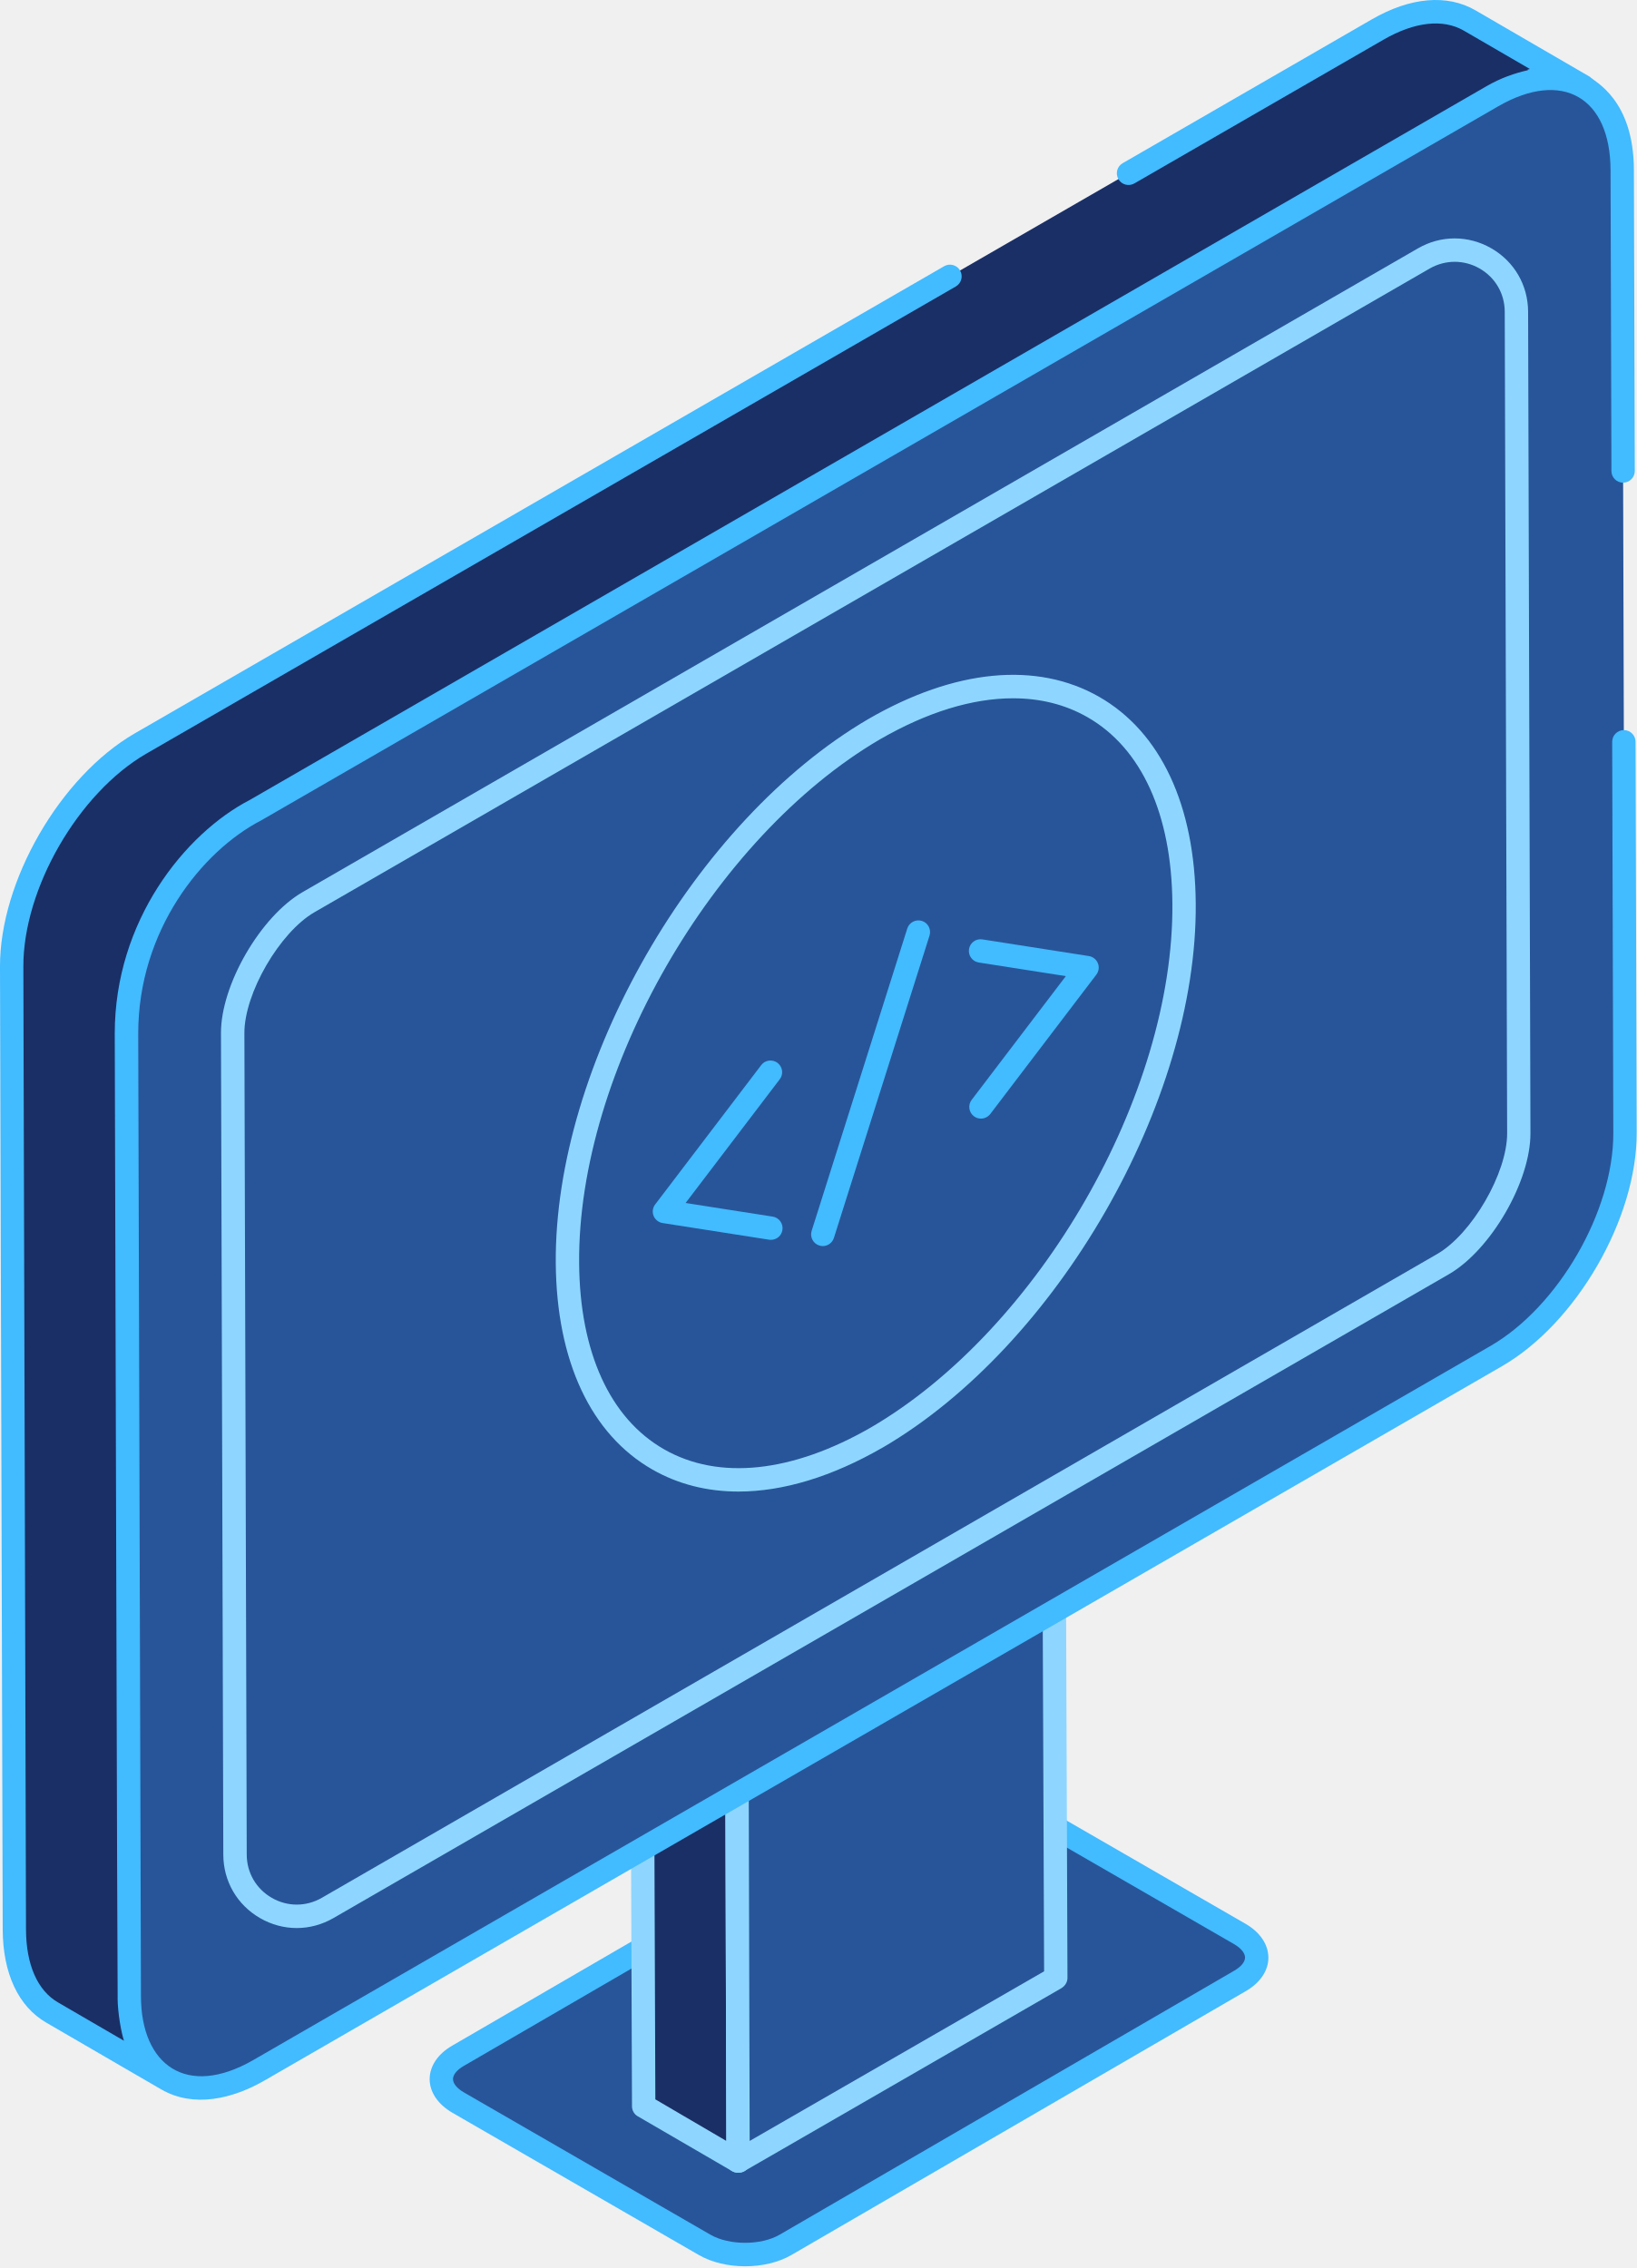
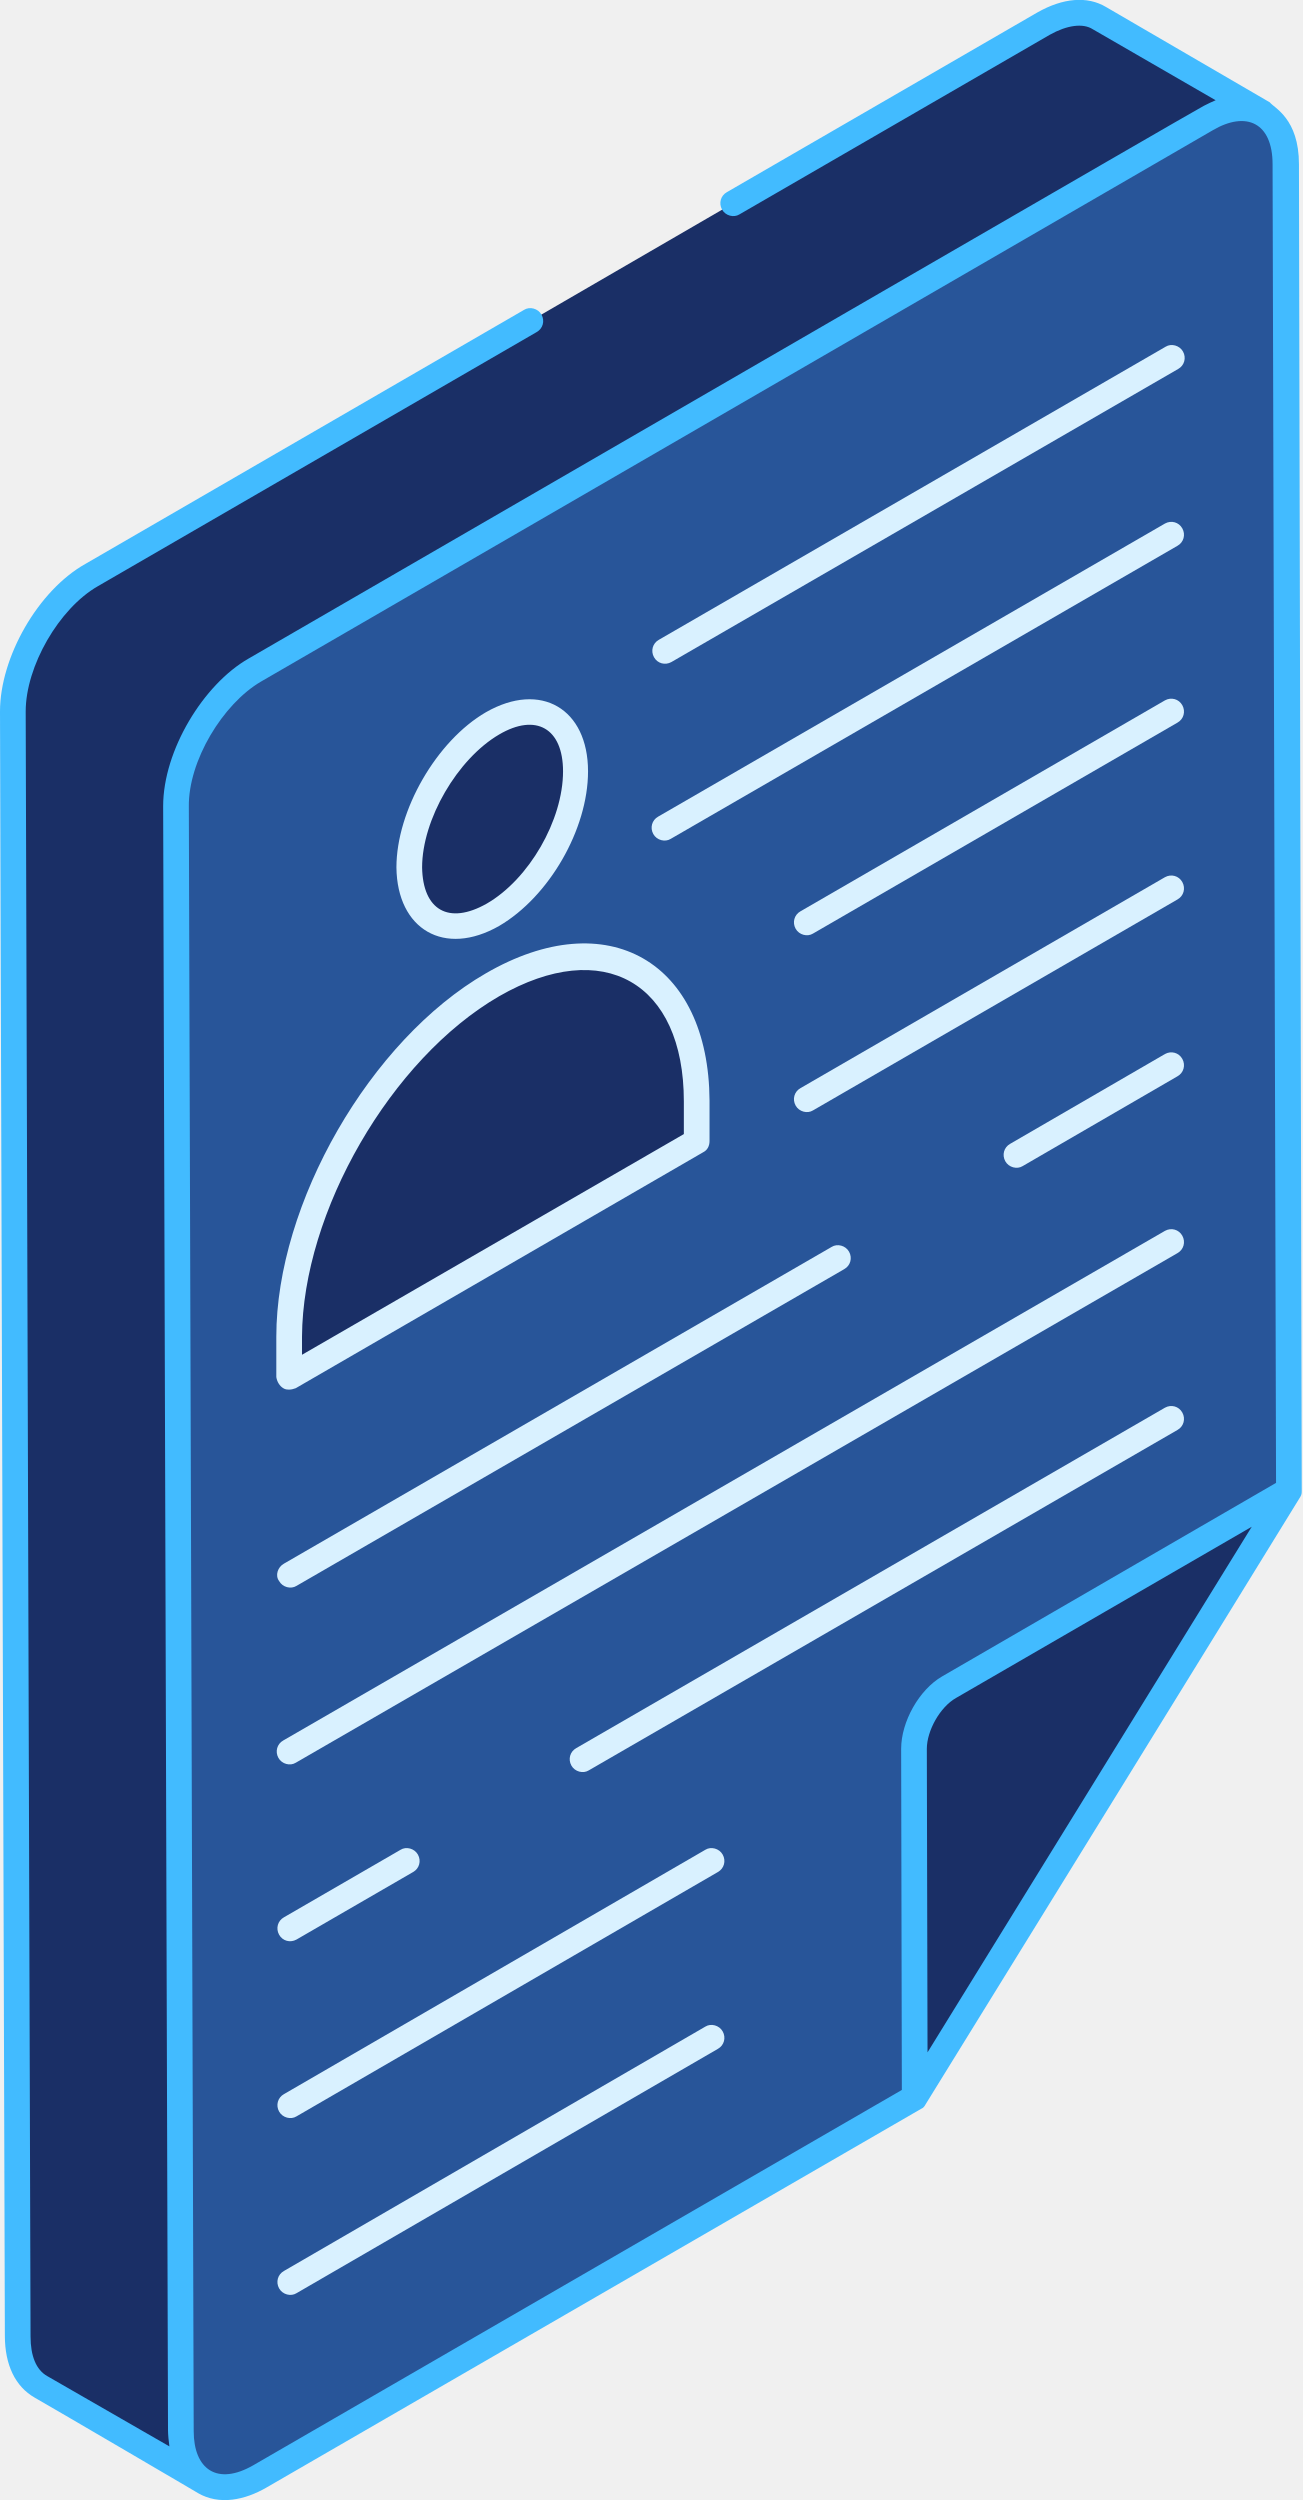
- <svg xmlns="http://www.w3.org/2000/svg" width="329" height="456" viewBox="0 0 329 456" fill="none">
-   <path d="M249.205 388.84C253.709 391.441 253.735 395.653 249.269 398.254L157.869 451.338C153.403 453.939 146.121 453.926 141.629 451.338L92.098 422.741C87.607 420.14 87.581 415.94 92.047 413.339L183.447 360.255C187.913 357.654 195.183 357.654 199.687 360.255L249.205 388.84Z" fill="#285599" />
-   <path d="M250.387 386.81L211.969 364.633V370.05L248.039 390.87C249.448 391.682 250.26 392.672 250.26 393.573C250.26 394.461 249.473 395.425 248.09 396.224L156.703 449.308C152.948 451.478 146.579 451.478 142.811 449.308L93.279 420.711C91.871 419.899 91.059 418.922 91.059 418.021C91.059 417.133 91.845 416.169 93.228 415.37L129.032 394.575V389.145L90.868 411.31C88.001 412.972 86.365 415.42 86.365 418.034C86.365 420.647 88.039 423.109 90.932 424.784L140.463 453.381C143.077 454.891 146.426 455.652 149.776 455.652C153.125 455.652 156.462 454.903 159.063 453.393L250.45 400.31C253.317 398.648 254.954 396.199 254.954 393.598C254.941 390.946 253.279 388.485 250.387 386.81Z" fill="#42BBFF" />
-   <path d="M148.377 434.527L129.358 423.476L129.104 333.548L148.123 344.599L148.377 434.527Z" fill="#1A2F66" />
-   <path d="M150.509 359.342L145.815 362.07L146.005 430.455L131.732 422.094L131.541 370.329L126.847 373.057L127.037 423.502C127.037 424.352 127.507 425.101 128.167 425.481L147.236 436.57C147.616 436.76 147.984 436.849 148.365 436.849C148.834 436.849 149.215 436.76 149.583 436.57C150.331 436.189 150.712 435.352 150.712 434.502V430.467L150.509 359.342Z" fill="#8ED6FF" />
-   <path d="M172.864 328.118L153.846 317.068L217.663 280.211L236.682 291.274L172.864 328.118Z" fill="#285599" />
-   <path d="M211.955 307.755L212.209 397.683L148.379 434.527L148.125 344.599L211.955 307.755Z" fill="#285599" />
-   <path d="M214.29 322.511L209.596 325.239L209.875 396.351L150.689 430.455L150.499 359.342L145.804 362.07L145.995 430.455V434.489C145.995 435.339 146.464 436.177 147.212 436.557C147.593 436.748 147.961 436.836 148.342 436.836C148.811 436.836 149.192 436.748 149.56 436.557L213.352 399.739C214.1 399.269 214.57 398.521 214.57 397.671L214.29 322.511Z" fill="#8ED6FF" />
-   <path d="M226.837 34.838L276.914 5.923C284.146 1.749 290.693 1.369 295.425 4.122L318.503 17.532C313.771 14.779 307.224 15.172 299.992 19.334L51.333 162.891L25.425 207.792L25.971 401.375C25.996 409.571 28.889 415.344 33.558 418.047L10.48 404.636C5.811 401.934 2.918 396.161 2.893 387.965L2.347 194.381C2.296 177.888 13.905 157.778 28.255 149.481L190.945 55.556" fill="#1A2F66" />
-   <path d="M326.408 149.138L326.636 227.787C326.687 244.293 315.078 264.39 300.716 272.675L52.056 416.232C37.694 424.517 26.022 417.869 25.971 401.362L25.426 207.779C25.426 186.692 38.316 169.615 51.346 162.891L299.993 19.334C314.355 11.049 326.027 17.697 326.078 34.203L326.255 94.697" fill="#285599" />
-   <path d="M328.755 149.138C328.755 147.844 327.702 146.791 326.408 146.791C325.114 146.791 324.06 147.857 324.06 149.138L324.289 227.787C324.34 243.519 313.238 262.741 299.549 270.645L50.889 414.202C37.466 421.916 28.357 415.166 28.331 401.363L27.785 207.792C27.785 187.124 40.562 171.113 52.526 164.934L301.173 21.364C314.05 13.942 323.693 19.588 323.731 34.203L323.908 94.697C323.908 95.991 324.961 97.044 326.255 97.044C327.549 97.044 328.603 95.978 328.603 94.697L328.425 34.203C328.387 19.943 320.495 16.454 319.62 15.464L296.605 2.092C290.908 -1.22 283.499 -0.585 275.747 3.893L225.67 32.808C224.541 33.455 224.16 34.889 224.807 36.018C225.454 37.147 226.888 37.528 228.017 36.88L278.094 7.979C284.336 4.376 290.058 3.741 294.245 6.164L307.504 13.866C307.339 13.904 307.174 13.98 307.009 14.018C307.059 14.043 307.098 14.081 307.148 14.107C304.459 14.716 301.68 15.667 298.825 17.317L50.255 160.811C37.161 167.573 23.066 185.158 23.066 207.792C23.18 245.702 23.573 396.529 23.649 401.718H23.637C23.675 404.877 24.373 408.607 24.918 410.307L11.647 402.593C7.537 400.208 5.253 395.006 5.227 387.952L4.695 194.381C4.644 178.674 15.745 159.44 29.422 151.523L192.125 57.599C193.254 56.952 193.635 55.518 192.988 54.389C192.34 53.26 190.894 52.879 189.778 53.526L27.088 147.451C12.091 156.129 -0.063 177.177 0 194.394L0.546 387.977C0.584 396.782 3.692 403.418 9.3 406.666L32.378 420.076C32.391 420.076 32.391 420.076 32.404 420.076C32.416 420.089 32.429 420.089 32.429 420.102C38.925 423.845 46.715 422.03 53.236 418.262L301.896 274.692C316.879 266.039 329.034 244.991 328.983 227.762L328.755 149.138Z" fill="#42BBFF" />
-   <path d="M65.862 383.613C57.603 388.384 47.275 382.433 47.25 372.905L46.781 207.741C46.755 198.911 54.304 185.855 62.018 181.402L286.203 51.966C294.463 47.196 304.79 53.146 304.816 62.674L305.285 227.838C305.311 236.681 297.762 249.724 290.048 254.177L65.862 383.613Z" fill="#285599" />
-   <path d="M59.643 387.647C57.118 387.647 54.593 386.988 52.284 385.656C47.666 383.004 44.9 378.233 44.888 372.905L44.418 207.728C44.38 198.035 52.373 184.244 60.836 179.359L285.021 49.936C289.626 47.271 295.145 47.271 299.764 49.923C304.382 52.575 307.148 57.345 307.16 62.674L307.63 227.838C307.668 237.531 299.675 251.322 291.212 256.207L67.027 385.643C64.718 386.975 62.18 387.647 59.643 387.647ZM292.405 52.638C290.68 52.638 288.941 53.095 287.368 53.996L63.195 183.419C56.205 187.467 49.1 199.722 49.125 207.716L49.594 372.892C49.607 376.521 51.485 379.769 54.644 381.583C57.791 383.397 61.546 383.385 64.692 381.57L288.878 252.134C295.869 248.099 302.974 235.831 302.948 227.838L302.466 62.674C302.453 59.045 300.576 55.797 297.416 53.983C295.843 53.082 294.118 52.638 292.405 52.638Z" fill="#8ED6FF" />
-   <path d="M176.254 289.004C210.776 268.856 238.333 220.822 238.003 181.669C237.711 142.465 209.888 126.872 175.721 146.614C141.275 166.761 113.768 214.77 114.06 253.961C114.339 293.064 142.163 308.682 176.254 289.004Z" fill="#285599" />
-   <path d="M148.431 299.89C142.138 299.89 136.302 298.418 131.138 295.462C118.756 288.369 111.866 273.639 111.714 253.961C111.41 214.085 139.601 165.01 174.542 144.571C191.936 134.51 208.404 132.937 220.939 140.105C233.31 147.185 240.212 161.94 240.351 181.643C240.694 221.52 212.477 270.594 177.447 291.034C177.447 291.034 177.447 291.034 177.435 291.034C167.247 296.921 157.376 299.89 148.431 299.89ZM203.621 140.397C195.476 140.397 186.379 143.163 176.889 148.644C143.255 168.322 116.117 215.557 116.408 253.936C116.535 271.863 122.6 285.172 133.473 291.389C144.46 297.682 159.241 296.121 175.087 286.986C208.81 267.296 235.987 220.073 235.657 181.694C235.53 163.742 229.465 150.42 218.605 144.203C214.164 141.653 209.115 140.397 203.621 140.397ZM176.255 289.004H176.318H176.255Z" fill="#8ED6FF" />
-   <path d="M165.392 250.535C165.163 250.535 164.922 250.497 164.681 250.42C163.438 250.027 162.765 248.708 163.146 247.477L182.367 186.692C182.761 185.449 184.08 184.776 185.311 185.157C186.554 185.55 187.227 186.87 186.846 188.1L167.625 248.885C167.307 249.888 166.381 250.535 165.392 250.535Z" fill="#42BBFF" />
-   <path d="M154.964 249.279C154.837 249.279 154.723 249.266 154.596 249.253L133.193 245.904C132.381 245.777 131.683 245.219 131.379 244.458C131.074 243.696 131.188 242.821 131.696 242.161L153.01 214.148C153.784 213.12 155.256 212.917 156.296 213.703C157.324 214.49 157.527 215.962 156.741 216.99L137.811 241.869L155.32 244.61C156.601 244.813 157.476 246.018 157.273 247.3C157.096 248.454 156.106 249.279 154.964 249.279Z" fill="#42BBFF" />
-   <path d="M197.176 224.906C196.682 224.906 196.187 224.754 195.755 224.424C194.728 223.638 194.525 222.166 195.311 221.138L214.241 196.258L196.732 193.518C195.451 193.315 194.576 192.11 194.779 190.828C194.982 189.534 196.174 188.671 197.468 188.874L218.872 192.224C219.684 192.351 220.382 192.909 220.686 193.67C220.991 194.431 220.876 195.307 220.369 195.967L199.054 223.98C198.585 224.576 197.887 224.906 197.176 224.906Z" fill="#42BBFF" />
+ <svg xmlns="http://www.w3.org/2000/svg" width="236" height="453" viewBox="0 0 236 453" fill="none">
+   <g clip-path="url(#clip0_1_9626)">
+     <path d="M132.844 36.835L189.077 4.289C193.102 2.018 196.75 1.766 199.266 3.28L228.955 20.562C226.313 19.048 222.791 19.301 218.765 21.571L46.294 121.481C38.369 126.023 31.953 137.124 32.079 146.206L32.959 440.511C32.959 445.053 34.595 448.206 37.111 449.72L7.422 432.564C4.78 431.05 3.271 427.896 3.271 423.355L2.39 128.924C2.39 119.967 8.806 108.74 16.605 104.199L96.111 58.154" fill="#1A2F66" />
+     <path d="M218.64 21.572C226.565 17.03 232.981 20.689 232.981 29.771L233.61 269.958L171.968 305.658C168.32 307.677 165.552 312.723 165.552 316.886L165.678 379.96L233.61 269.958L165.678 379.96L47.049 448.585C39.124 453.126 32.708 449.468 32.708 440.385L31.827 146.08C31.827 136.998 38.243 125.896 46.043 121.355L218.64 21.572Z" fill="#285599" />
+     <path d="M233.736 269.958L165.804 379.96L165.678 316.885C165.678 312.723 168.571 307.677 172.094 305.658L233.736 269.958Z" fill="#1A2F66" />
+     <path d="M235.371 29.771C235.371 21.445 230.842 19.553 230.087 18.544L200.399 1.261C197.002 -0.757 192.599 -0.379 187.945 2.27L131.712 34.817C130.58 35.447 130.203 36.835 130.832 37.97C131.461 39.106 132.97 39.484 133.977 38.853L190.209 6.307C193.354 4.541 196.247 4.163 198.009 5.298L220.275 18.165C219.646 18.417 218.891 18.796 218.136 19.174C214.866 20.94 121.774 74.932 45.036 119.336C36.859 124.004 29.563 135.988 29.563 146.08L30.444 440.385C30.444 441.142 30.569 442.403 30.695 443.286L8.554 430.545C6.542 429.41 5.535 426.887 5.535 423.355L4.655 128.924C4.655 120.724 10.693 110.254 17.738 106.217L97.243 60.173C98.375 59.542 98.753 58.154 98.124 57.019C97.495 55.883 95.985 55.505 94.979 56.136L15.473 102.18C6.919 106.974 0 119.084 0 128.924L0.881 423.229C0.881 428.527 2.768 432.437 6.29 434.456C10.064 436.6 37.614 452.747 35.853 451.738C39.753 454.009 44.407 453 48.307 450.729L166.936 382.104C167.313 381.978 167.565 381.599 167.691 381.347C185.303 352.838 224.552 289.259 235.623 271.219C235.874 270.841 235.874 270.462 235.874 270.084L235.371 29.771ZM226.817 276.644L168.068 371.886L167.942 316.885C167.942 313.605 170.333 309.316 173.226 307.676L226.817 276.644ZM163.288 316.885L163.414 378.698L45.917 446.692C39.375 450.477 35.098 447.449 35.098 440.511L34.218 146.206C34.092 137.88 40.382 127.536 47.301 123.499L219.772 23.59C225.81 20.057 230.591 22.202 230.591 29.771L231.22 268.696L170.71 303.766C166.559 306.163 163.288 311.965 163.288 316.885Z" fill="#42BBFF" />
+     <path d="M89.318 178.5C109.697 166.768 126.303 176.103 126.303 199.567V206.884L52.458 249.648V242.332C52.458 218.868 68.938 190.232 89.318 178.5Z" fill="#1A2F66" />
+     <path d="M89.192 131.068C97.495 126.275 104.162 130.185 104.288 139.773C104.288 149.36 97.621 160.965 89.318 165.759C81.015 170.553 74.222 166.768 74.222 157.181C74.222 147.594 80.889 135.862 89.192 131.068Z" fill="#1A2F66" />
+     <path d="M121.648 119.967L213.482 66.859C214.614 66.228 214.991 64.84 214.362 63.705C213.733 62.57 212.224 62.191 211.217 62.822L119.384 115.931C118.252 116.561 117.874 117.949 118.503 119.084C119.132 120.22 120.516 120.598 121.648 119.967Z" fill="#D9F1FF" />
+     <path d="M211.092 94.864L119.258 147.972C118.126 148.603 117.748 149.991 118.377 151.126C119.006 152.261 120.516 152.64 121.522 152.009L213.356 98.9C214.488 98.27 214.866 96.882 214.237 95.747C213.608 94.611 212.224 94.233 211.092 94.864Z" fill="#D9F1FF" />
+     <path d="M211.092 126.905L145.047 165.128C143.915 165.759 143.537 167.147 144.166 168.282C144.795 169.418 146.305 169.796 147.311 169.165L213.356 130.942C214.488 130.311 214.866 128.924 214.237 127.788C213.608 126.653 212.224 126.275 211.092 126.905Z" fill="#D9F1FF" />
+     <path d="M211.092 158.947L145.047 197.17C143.915 197.801 143.537 199.189 144.166 200.324C144.795 201.459 146.305 201.838 147.311 201.207L213.356 162.984C214.488 162.353 214.866 160.966 214.237 159.83C213.608 158.695 212.224 158.316 211.092 158.947Z" fill="#D9F1FF" />
+     <path d="M211.092 190.989L183.038 207.262C181.906 207.893 181.529 209.281 182.158 210.416C182.787 211.551 184.296 211.93 185.303 211.299L213.356 195.026C214.488 194.395 214.866 193.007 214.237 191.872C213.608 190.737 212.224 190.358 211.092 190.989Z" fill="#D9F1FF" />
+     <path d="M50.571 286.484C51.2 287.619 52.71 287.997 53.716 287.367L152.972 229.969C154.104 229.338 154.482 227.951 153.853 226.815C153.224 225.68 151.714 225.301 150.708 225.932L51.452 283.33C50.32 283.961 49.817 285.474 50.571 286.484Z" fill="#D9F1FF" />
+     <path d="M211.092 223.031L51.326 315.372C50.194 316.002 49.817 317.39 50.446 318.525C51.075 319.661 52.584 320.039 53.591 319.408L213.356 227.068C214.488 226.437 214.866 225.049 214.237 223.914C213.608 222.778 212.224 222.4 211.092 223.031Z" fill="#D9F1FF" />
+     <path d="M211.092 255.073L104.414 316.759C103.282 317.39 102.904 318.778 103.533 319.913C104.162 321.048 105.672 321.427 106.678 320.796L213.356 259.109C214.488 258.479 214.866 257.091 214.237 255.956C213.608 254.82 212.224 254.442 211.092 255.073Z" fill="#D9F1FF" />
+     <path d="M53.716 351.45L74.851 339.214C75.983 338.583 76.36 337.195 75.731 336.06C75.102 334.925 73.593 334.546 72.586 335.177L51.452 347.413C50.32 348.044 49.942 349.432 50.571 350.567C51.2 351.702 52.584 352.081 53.716 351.45Z" fill="#D9F1FF" />
+     <path d="M127.812 335.177L51.452 379.455C50.32 380.086 49.942 381.474 50.571 382.609C51.2 383.744 52.71 384.123 53.716 383.492L130.077 339.214C131.209 338.583 131.586 337.195 130.957 336.06C130.328 334.925 128.819 334.546 127.812 335.177Z" fill="#D9F1FF" />
+     <path d="M127.812 367.219L51.452 411.497C50.32 412.128 49.942 413.515 50.571 414.651C51.2 415.786 52.71 416.164 53.716 415.534L130.077 371.256C131.209 370.625 131.586 369.237 130.957 368.102C130.328 366.966 128.819 366.588 127.812 367.219Z" fill="#D9F1FF" />
+     <path d="M51.326 251.54C51.704 251.793 52.081 251.793 52.458 251.793C52.836 251.793 53.213 251.666 53.591 251.54L127.435 208.776C128.19 208.397 128.567 207.641 128.567 206.758V199.441C128.441 174.211 110.075 163.615 88.06 176.356C67.051 188.466 50.068 218.111 50.068 242.205V249.522C50.194 250.405 50.697 251.162 51.326 251.54ZM90.45 180.519C109.32 169.67 123.913 177.996 123.913 199.567V205.496L54.723 245.485V242.205C54.849 219.625 70.825 191.872 90.45 180.519Z" fill="#D9F1FF" />
+     <path d="M90.45 167.778C99.507 162.479 106.552 150.243 106.552 139.773C106.552 128.419 97.998 123.373 88.06 129.05C79.128 134.222 71.832 146.837 71.832 157.181C71.957 168.408 80.512 173.454 90.45 167.778ZM90.45 133.087C97.117 129.176 102.023 131.951 102.023 139.773C102.023 148.603 95.859 159.326 88.186 163.741C81.266 167.651 76.612 164.876 76.486 157.181C76.486 148.477 82.902 137.502 90.45 133.087Z" fill="#D9F1FF" />
+   </g>
+   <defs>
+     <clipPath id="clip0_1_9626">
+       <rect width="236" height="453" fill="white" />
+     </clipPath>
+   </defs>
</svg>
